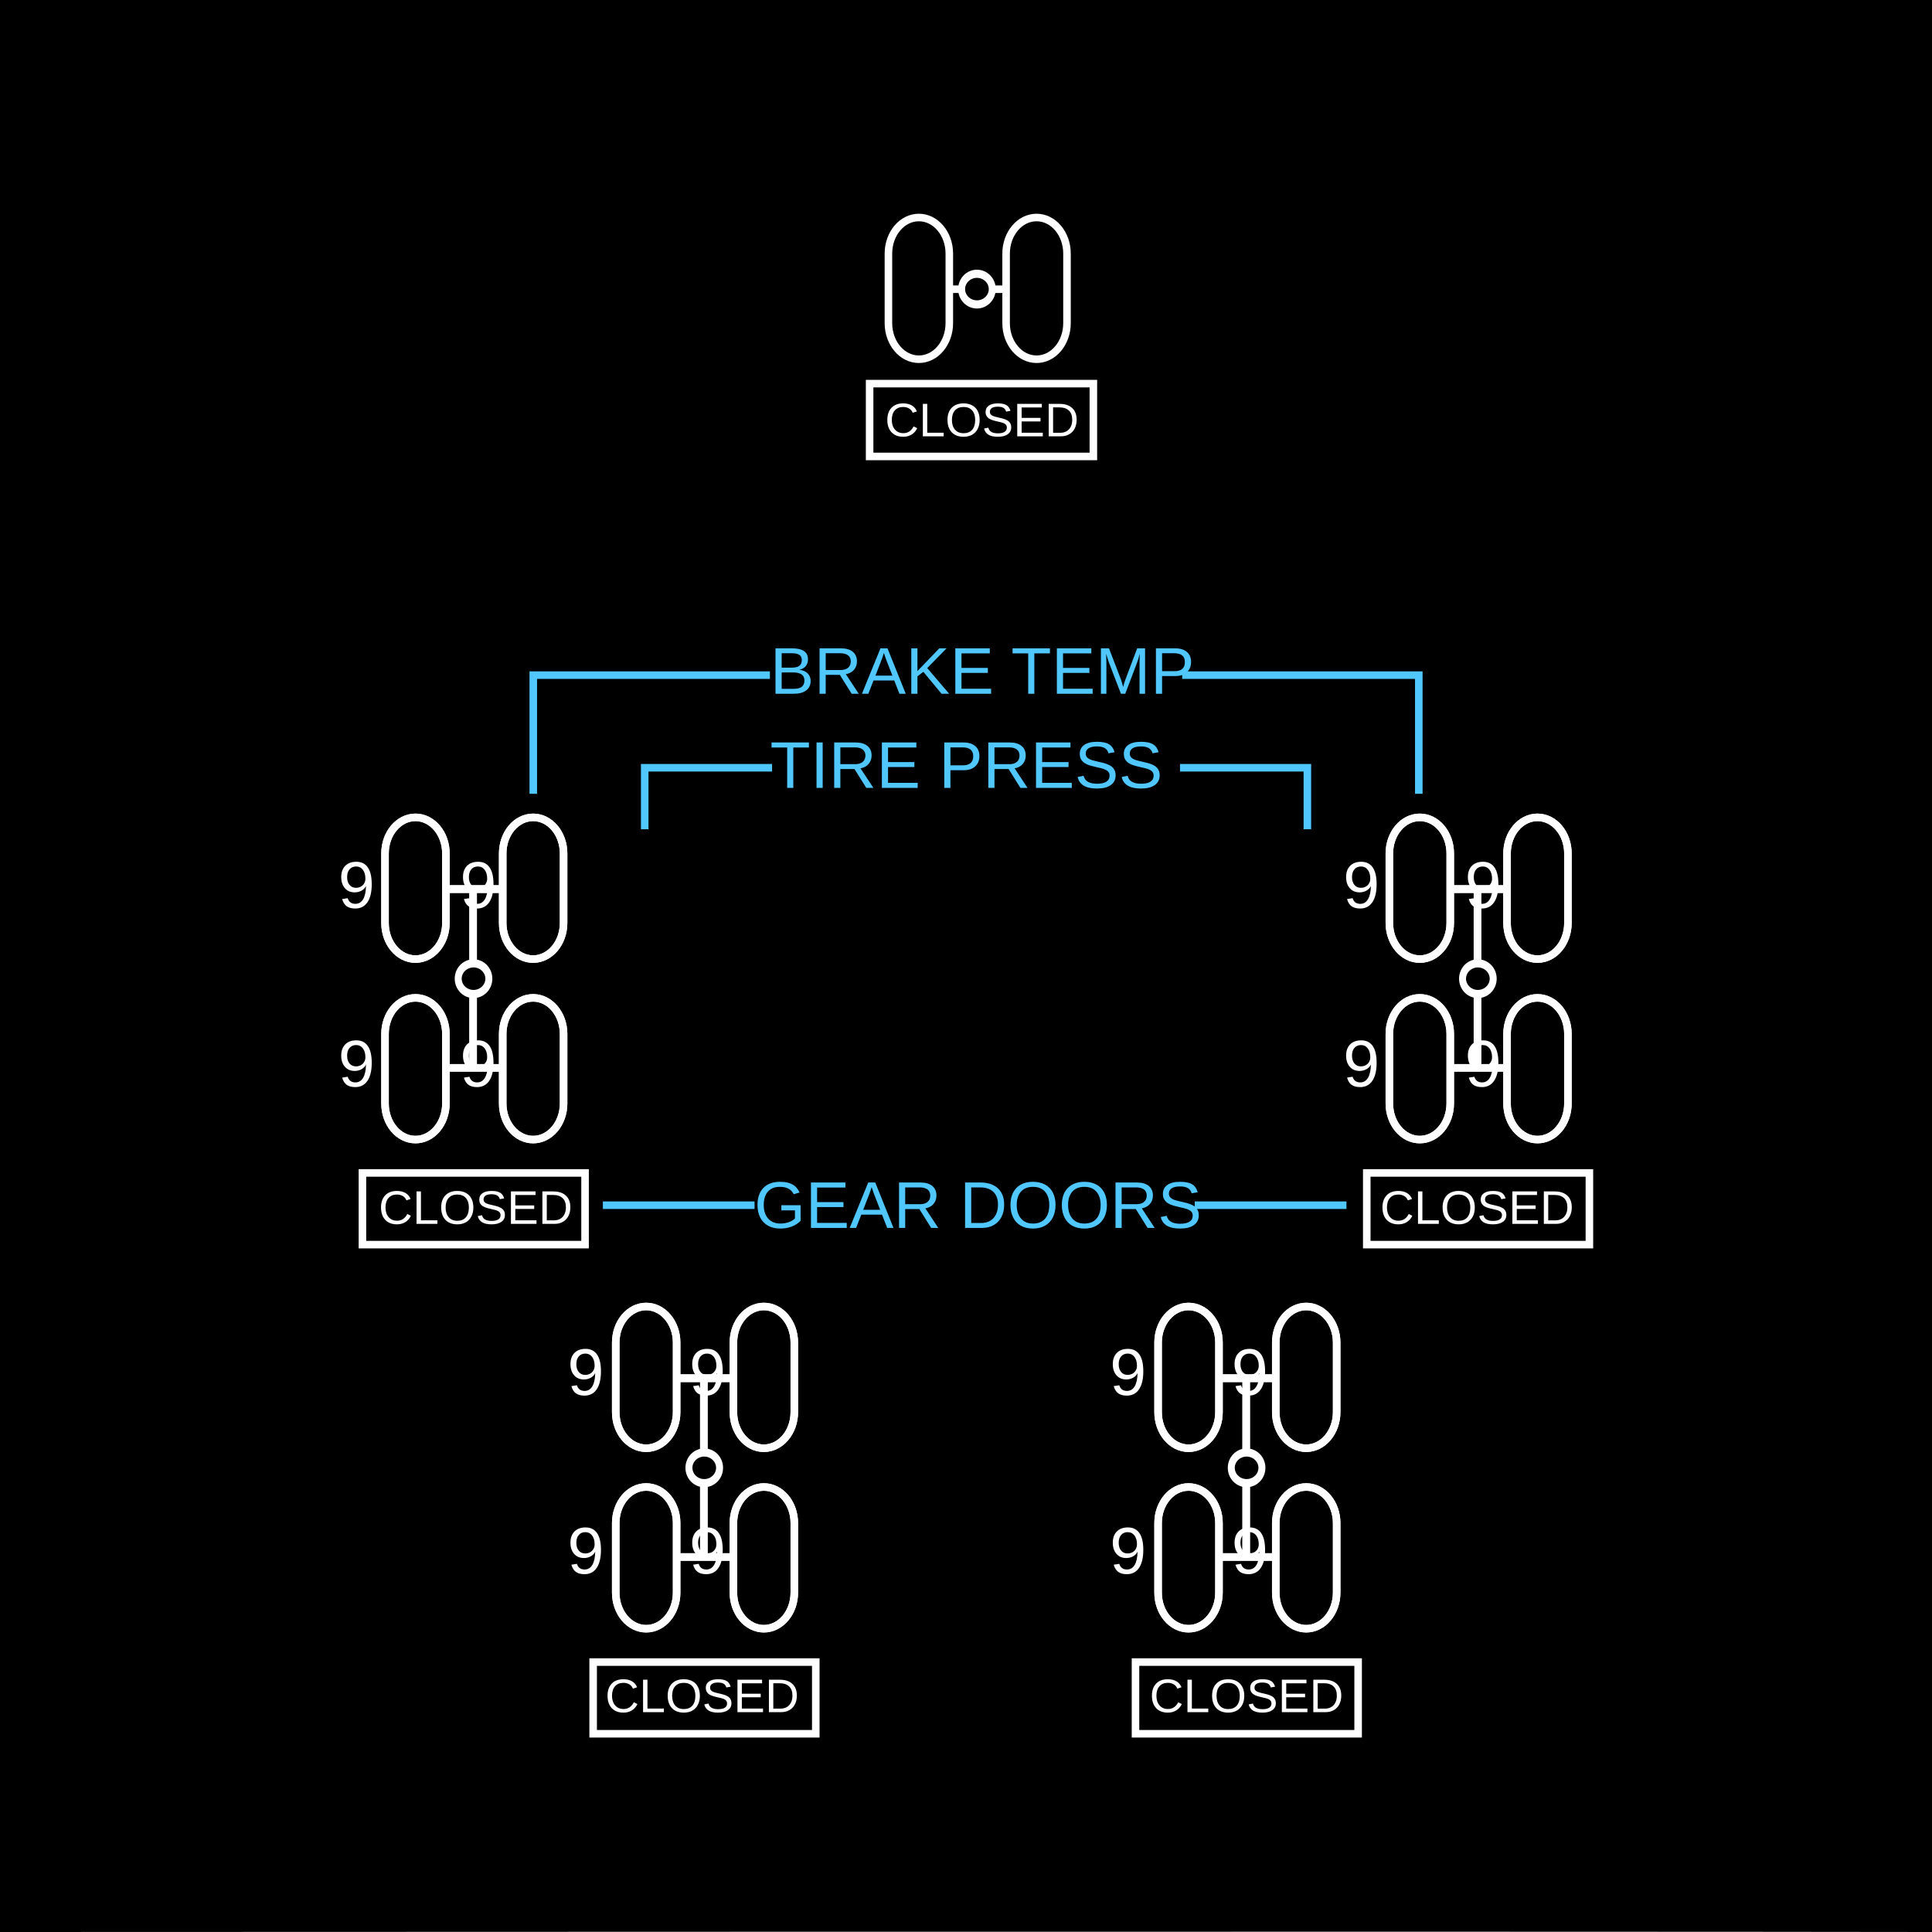
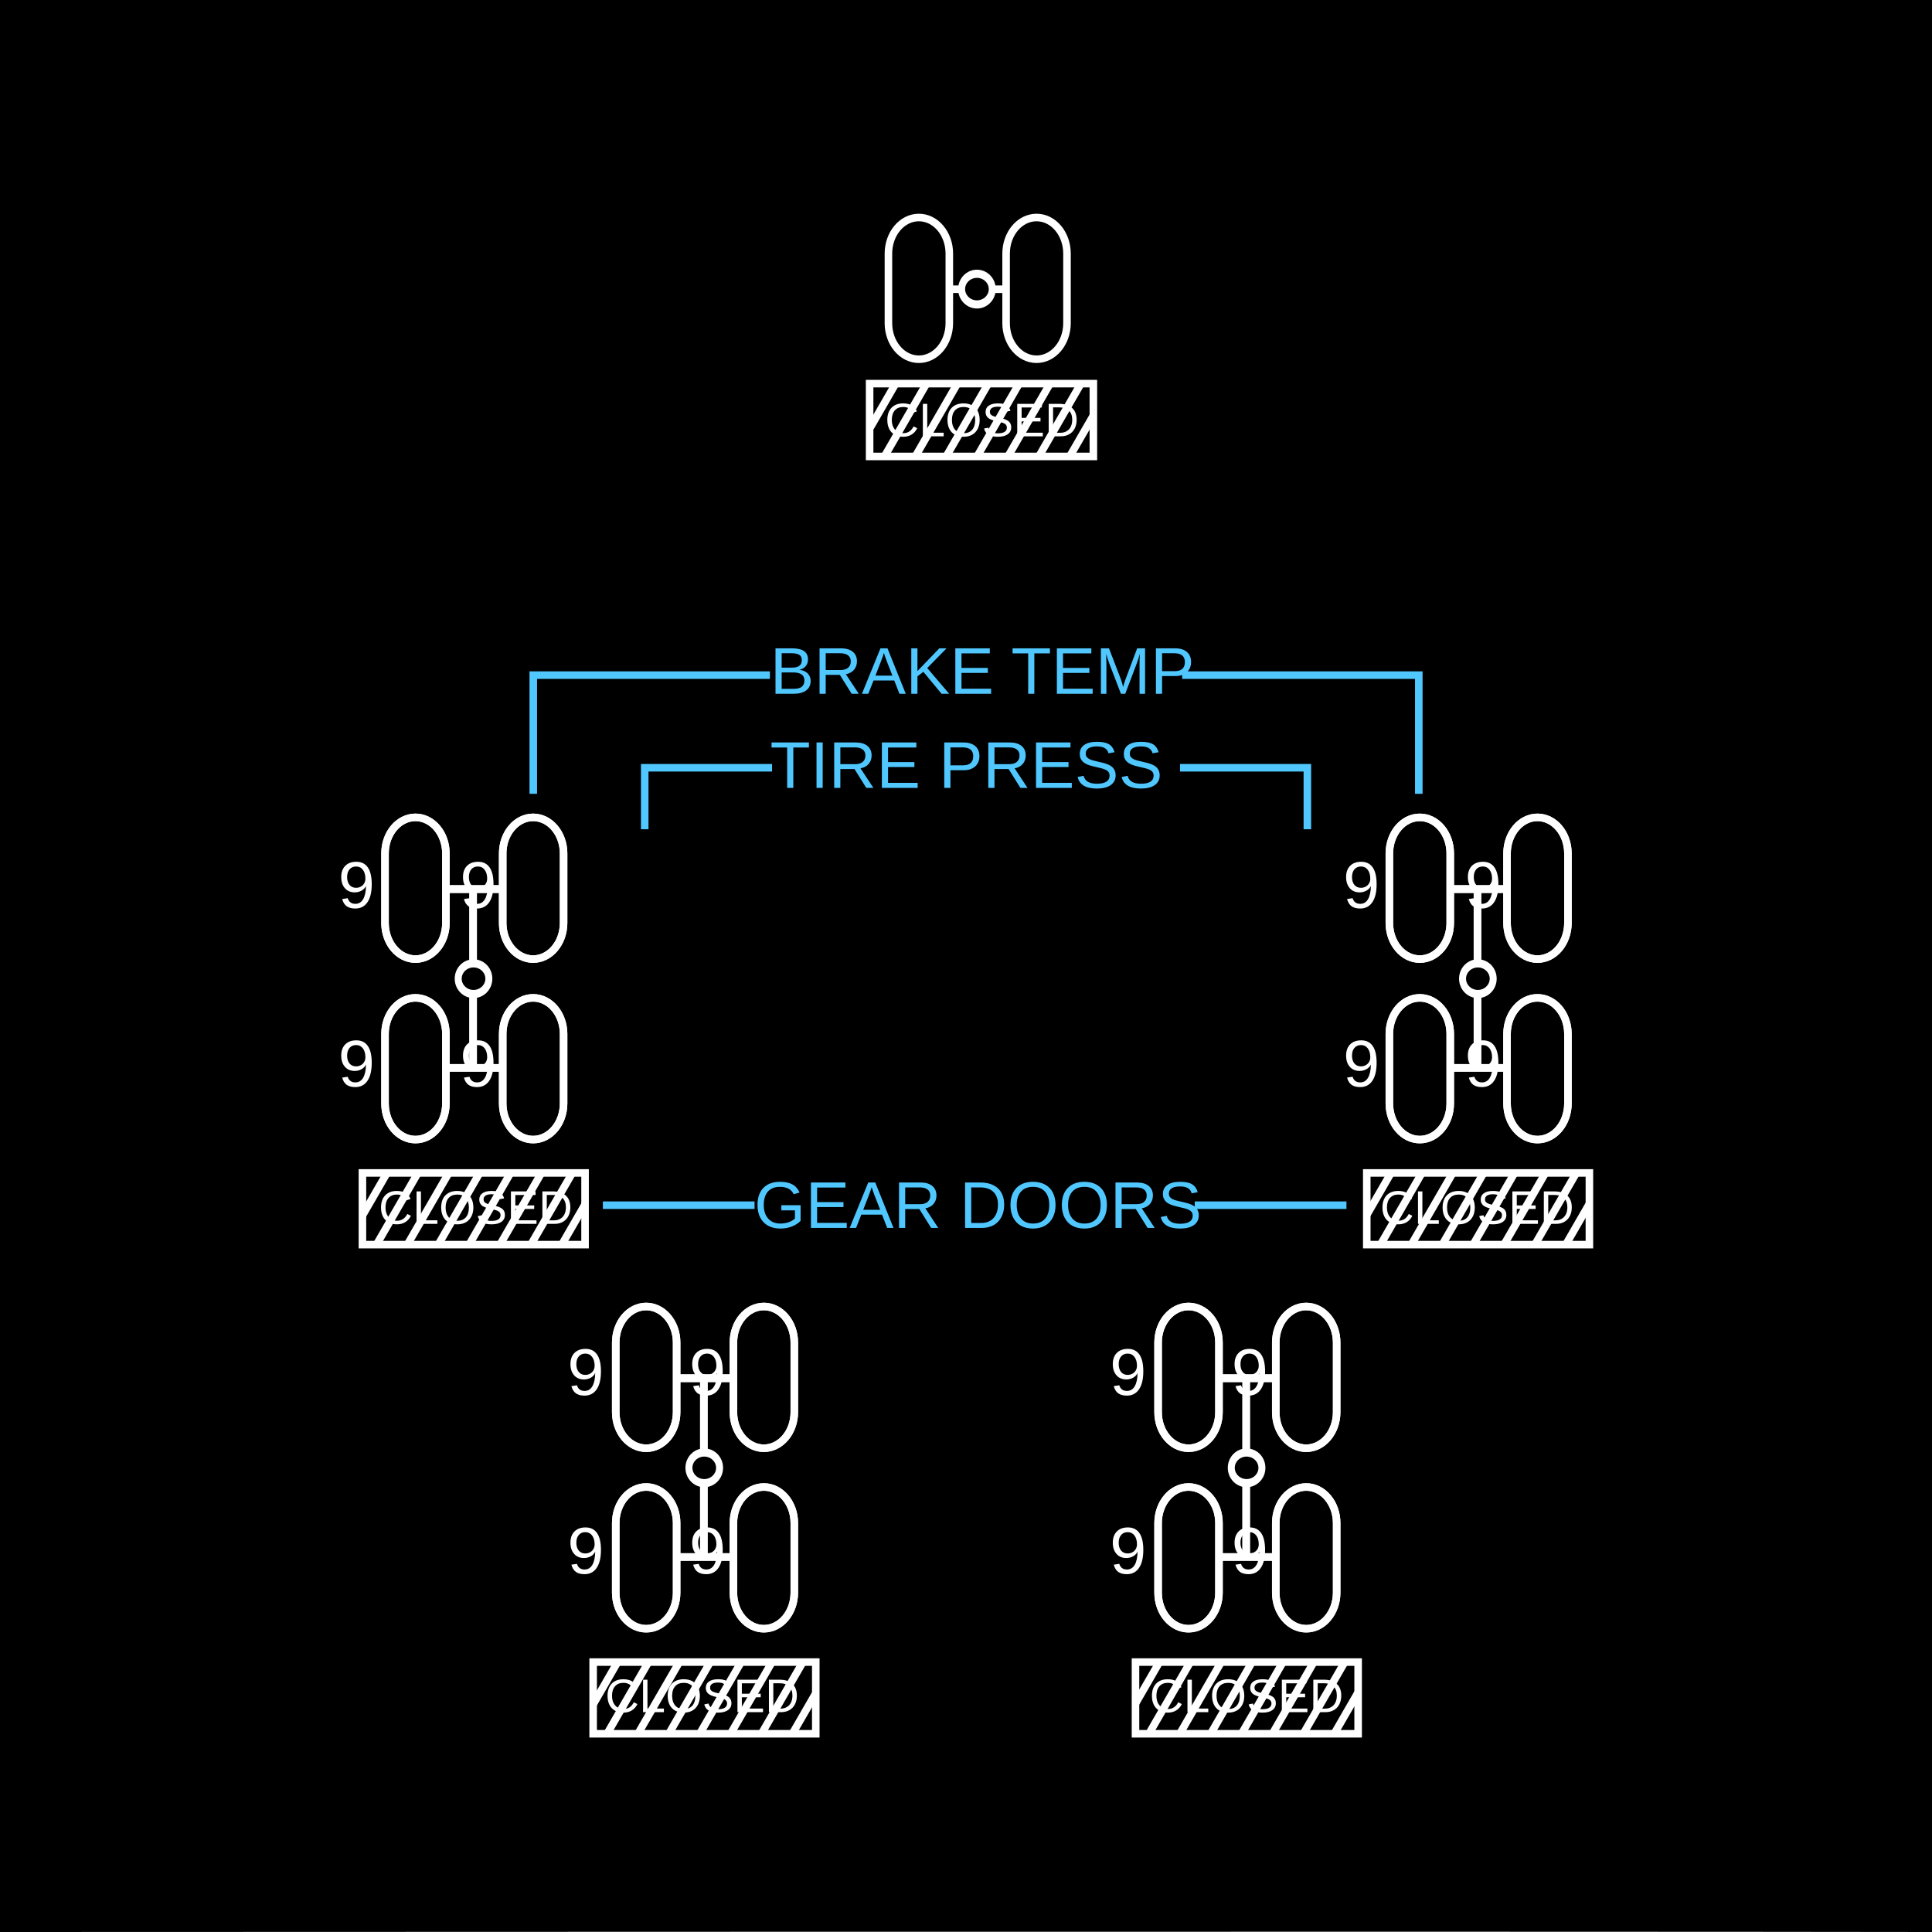
<svg xmlns="http://www.w3.org/2000/svg" xmlns:xlink="http://www.w3.org/1999/xlink" version="1.1" width="1024" height="1024" id="svg5180" xml:space="preserve">
-   <defs id="defs5184" />
+   <defs id="defs5184">
+     <clipPath id="clipPath3177">
+       <path d="m 109.44,459.54 194.4,0 0,-216 -194.4,0 0,216 z" id="path3179" />
+     </clipPath>
+     <clipPath id="clipPath3133">
+       <path d="m 44.64,520.2 324,0 0,-6.24 -324,0 0,6.24 z" id="path3135" />
+     </clipPath>
+     <clipPath id="clipPath3109">
+       <path d="m 44.64,36 324,0 0,-10.08 -324,0 0,10.08 z" id="path3111" />
+     </clipPath>
+     <clipPath id="clipPath3095">
+       <path d="m 44.64,36 324,0 0,-10.08 -324,0 0,10.08 z" id="path3097" />
+     </clipPath>
+     <clipPath id="clipPath3071">
+       <path d="m 44.64,561.24 324,0 0,-4.32 -324,0 0,4.32 z" id="path3073" />
+     </clipPath>
+     <clipPath id="clipPath3035">
+       <path d="m 44.64,594 324,0 0,-28.8 -324,0 0,28.8 z" id="path3037" />
+     </clipPath>
+     <clipPath id="clipPath3019">
+       <path d="m 44.64,594 324,0 0,-28.8 -324,0 0,28.8 z" id="path3021" />
+     </clipPath>
+   </defs>
  <g id="layer3" style="display:inline">
    <path d="m 0,0 0,1024 c 0,0 827.745,-0.37 1024,0 L 1024,0" id="bg" style="fill:#000000;fill-opacity:1;fill-rule:evenodd;stroke:none" />
  </g>
  <g id="layer1" style="display:inline">
    <text style="font-style:normal;font-variant:normal;font-weight:normal;font-stretch:normal;font-size:22px;line-height:0%;font-family:'Liberation Sans';-inkscape-font-specification:'Liberation Sans';text-align:end;letter-spacing:0px;word-spacing:0px;writing-mode:lr-tb;text-anchor:end;fill:#ffffff;fill-opacity:1;stroke:none" xml:space="preserve" id="gear1btms1" y="481.196" x="229.241">
      <tspan style="font-size:35px;text-align:end;text-anchor:end" id="tspan3042" y="481.196" x="229.241">9</tspan>
    </text>
    <text x="229.241" y="575.84" id="gear1btms3" xml:space="preserve" style="font-style:normal;font-variant:normal;font-weight:normal;font-stretch:normal;font-size:22px;line-height:0%;font-family:'Liberation Sans';-inkscape-font-specification:'Liberation Sans';text-align:end;letter-spacing:0px;word-spacing:0px;writing-mode:lr-tb;text-anchor:end;fill:#ffffff;fill-opacity:1;stroke:none">
      <tspan x="229.241" y="575.84" id="tspan3058" style="font-size:35px;text-align:end;text-anchor:end">9</tspan>
    </text>
    <text x="293.784" y="481.196" id="gear1btms2" xml:space="preserve" style="font-style:normal;font-variant:normal;font-weight:normal;font-stretch:normal;font-size:22px;line-height:0%;font-family:'Liberation Sans';-inkscape-font-specification:'Liberation Sans';text-align:end;letter-spacing:0px;word-spacing:0px;writing-mode:lr-tb;text-anchor:end;fill:#ffffff;fill-opacity:1;stroke:none">
      <tspan x="293.784" y="481.196" id="tspan3066" style="font-size:35px;text-align:end;text-anchor:end">9</tspan>
    </text>
    <text style="font-style:normal;font-variant:normal;font-weight:normal;font-stretch:normal;font-size:22px;line-height:0%;font-family:'Liberation Sans';-inkscape-font-specification:'Liberation Sans';text-align:end;letter-spacing:0px;word-spacing:0px;writing-mode:lr-tb;text-anchor:end;fill:#ffffff;fill-opacity:1;stroke:none" xml:space="preserve" id="gear1btms4" y="575.84" x="293.784">
      <tspan style="font-size:35px;text-align:end;text-anchor:end;fill:#ffffff;fill-opacity:1" id="tspan3070" y="575.84" x="293.784">9</tspan>
    </text>
    <text xml:space="preserve" style="font-style:normal;font-variant:normal;font-weight:normal;font-stretch:normal;line-height:0%;font-family:'Liberation Sans';-inkscape-font-specification:'Liberation Sans';text-align:start;letter-spacing:0px;word-spacing:0px;writing-mode:lr-tb;text-anchor:start;display:inline;fill:#50c8ff;fill-opacity:1;stroke:none" x="408.162" y="367.703" id="text3873">
      <tspan id="tspan3875" x="408.162" y="367.703" style="font-size:35px;line-height:1.25;fill:#50c8ff;fill-opacity:1">BRAKE TEMP</tspan>
    </text>
    <text id="text3898" y="417.602" x="408.162" style="font-style:normal;font-variant:normal;font-weight:normal;font-stretch:normal;line-height:0%;font-family:'Liberation Sans';-inkscape-font-specification:'Liberation Sans';text-align:start;letter-spacing:0px;word-spacing:0px;writing-mode:lr-tb;text-anchor:start;display:inline;fill:#50c8ff;fill-opacity:1;stroke:none" xml:space="preserve">
      <tspan style="font-size:35px;line-height:1.25;fill:#50c8ff;fill-opacity:1" y="417.602" x="408.162" id="tspan3900">TIRE PRESS</tspan>
    </text>
    <text xml:space="preserve" style="font-style:normal;font-variant:normal;font-weight:normal;font-stretch:normal;line-height:0%;font-family:'Liberation Sans';-inkscape-font-specification:'Liberation Sans';text-align:start;letter-spacing:0px;word-spacing:0px;writing-mode:lr-tb;text-anchor:start;display:inline;fill:#50c8ff;fill-opacity:1;stroke:none" x="399.724" y="650.822" id="text3902">
      <tspan id="tspan3904" x="399.724" y="650.822" style="font-size:35px;line-height:1.25;fill:#50c8ff;fill-opacity:1">GEAR DOORS</tspan>
    </text>
    <g id="g3956">
      <path style="fill:none;stroke:#ffffff;stroke-width:4;stroke-linecap:butt;stroke-linejoin:miter;stroke-miterlimit:4;stroke-opacity:1;stroke-dasharray:none" d="m 236.475,471.233 29.493,0" id="path3908" />
      <g id="g3914">
        <g id="g3947">
          <path id="path3906" d="m 236.475,471.233 29.493,0 m -15.201,39.208 0,-37.393" style="fill:none;stroke:#ffffff;stroke-width:4;stroke-linecap:butt;stroke-linejoin:miter;stroke-miterlimit:4;stroke-opacity:1;stroke-dasharray:none" />
          <rect style="fill:none;stroke:#ffffff;stroke-width:4;stroke-linecap:butt;stroke-linejoin:miter;stroke-miterlimit:4;stroke-opacity:1;stroke-dasharray:none;stroke-dashoffset:0;display:inline" id="rect3920" width="32.271" height="75.118" x="266.441" y="433.22" ry="19.119" />
          <use style="display:inline" x="0" y="0" xlink:href="#rect3920" id="use3922" transform="translate(-62.3727,0)" width="1024" height="1024" />
        </g>
        <use x="0" y="0" xlink:href="#g3947" id="use3978" width="1024" height="1024" />
      </g>
      <use height="1024" width="1024" transform="matrix(1,0,0,-1,0,1037.22)" id="use3952" xlink:href="#g3914" y="0" x="0" />
      <path transform="matrix(0.868147,0,0,1.01529,30.5003,-8.12593)" d="m 263.322,518.915 c 0,4.418 -4.189,8 -9.356,8 -5.167,0 -9.356,-3.582 -9.356,-8 0,-4.418 4.189,-8 9.356,-8 5.167,0 9.356,3.582 9.356,8 z" id="path3954" style="fill:none;stroke:#ffffff;stroke-width:4.261;stroke-linecap:butt;stroke-linejoin:miter;stroke-miterlimit:4;stroke-opacity:1;stroke-dasharray:none;stroke-dashoffset:0" />
      <rect style="fill:none;stroke:#ffffff;stroke-width:4;stroke-linecap:butt;stroke-linejoin:miter;stroke-miterlimit:4;stroke-opacity:1;stroke-dasharray:none;stroke-dashoffset:0" id="rect3976" width="117.999" height="37.999" x="192.094" y="621.68" ry="0" />
      <g id="g7222" />
    </g>
    <use x="0" y="0" xlink:href="#g3956" id="use3966" transform="translate(532.32,0)" width="1024" height="1024" />
    <use x="0" y="0" xlink:href="#use3966" id="use3968" transform="translate(-122.576,259.254)" width="1024" height="1024" />
    <use x="0" y="0" xlink:href="#use3968" id="use3970" transform="translate(-287.458,0)" width="1024" height="1024" />
    <path style="fill:none;stroke:#50c8ff;stroke-width:4;stroke-linecap:butt;stroke-linejoin:miter;stroke-miterlimit:4;stroke-opacity:1;stroke-dasharray:none" d="m 282.651,420.73 0,-62.896 125.41,0" id="path3972" />
    <path id="path3974" d="m 341.712,439.522 0,-32.598 67.5,0" style="fill:none;stroke:#50c8ff;stroke-width:4;stroke-linecap:butt;stroke-linejoin:miter;stroke-miterlimit:4;stroke-opacity:1;stroke-dasharray:none" />
    <path id="path3980" d="m 751.992,420.73 0,-62.896 -125.41,0" style="fill:none;stroke:#50c8ff;stroke-width:4;stroke-linecap:butt;stroke-linejoin:miter;stroke-miterlimit:4;stroke-opacity:1;stroke-dasharray:none" />
    <path style="fill:none;stroke:#50c8ff;stroke-width:4;stroke-linecap:butt;stroke-linejoin:miter;stroke-miterlimit:4;stroke-opacity:1;stroke-dasharray:none" d="m 692.931,439.522 0,-32.598 -67.5,0" id="path3982" />
    <path id="path3984" d="m 319.533,638.783 80.393,0" style="fill:none;stroke:#50c8ff;stroke-width:4;stroke-linecap:butt;stroke-linejoin:miter;stroke-miterlimit:4;stroke-opacity:1;stroke-dasharray:none" />
    <path style="fill:none;stroke:#50c8ff;stroke-width:4;stroke-linecap:butt;stroke-linejoin:miter;stroke-miterlimit:4;stroke-opacity:1;stroke-dasharray:none" d="m 633.249,638.783 80.393,0" id="path3986" />
    <text x="761.851" y="481.196" id="gear4btms1" xml:space="preserve" style="font-style:normal;font-variant:normal;font-weight:normal;font-stretch:normal;font-size:22px;line-height:0%;font-family:'Liberation Sans';-inkscape-font-specification:'Liberation Sans';text-align:end;letter-spacing:0px;word-spacing:0px;writing-mode:lr-tb;text-anchor:end;fill:#ffffff;fill-opacity:1;stroke:none">
      <tspan x="761.851" y="481.196" id="tspan7174" style="font-size:35px;text-align:end;text-anchor:end">9</tspan>
    </text>
    <text style="font-style:normal;font-variant:normal;font-weight:normal;font-stretch:normal;font-size:22px;line-height:0%;font-family:'Liberation Sans';-inkscape-font-specification:'Liberation Sans';text-align:end;letter-spacing:0px;word-spacing:0px;writing-mode:lr-tb;text-anchor:end;fill:#ffffff;fill-opacity:1;stroke:none" xml:space="preserve" id="gear4btms3" y="575.84" x="761.851">
      <tspan style="font-size:35px;text-align:end;text-anchor:end" id="tspan7178" y="575.84" x="761.851">9</tspan>
    </text>
    <text style="font-style:normal;font-variant:normal;font-weight:normal;font-stretch:normal;font-size:22px;line-height:0%;font-family:'Liberation Sans';-inkscape-font-specification:'Liberation Sans';text-align:end;letter-spacing:0px;word-spacing:0px;writing-mode:lr-tb;text-anchor:end;fill:#ffffff;fill-opacity:1;stroke:none" xml:space="preserve" id="gear4btms2" y="481.196" x="826.394">
      <tspan style="font-size:35px;text-align:end;text-anchor:end" id="tspan7182" y="481.196" x="826.394">9</tspan>
    </text>
    <text x="826.394" y="575.84" id="gear4btms4" xml:space="preserve" style="font-style:normal;font-variant:normal;font-weight:normal;font-stretch:normal;font-size:22px;line-height:0%;font-family:'Liberation Sans';-inkscape-font-specification:'Liberation Sans';text-align:end;letter-spacing:0px;word-spacing:0px;writing-mode:lr-tb;text-anchor:end;fill:#ffffff;fill-opacity:1;stroke:none">
      <tspan x="826.394" y="575.84" id="tspan7186" style="font-size:35px;text-align:end;text-anchor:end;fill:#ffffff;fill-opacity:1">9</tspan>
    </text>
    <text style="font-style:normal;font-variant:normal;font-weight:normal;font-stretch:normal;font-size:22px;line-height:0%;font-family:'Liberation Sans';-inkscape-font-specification:'Liberation Sans';text-align:end;letter-spacing:0px;word-spacing:0px;writing-mode:lr-tb;text-anchor:end;fill:#ffffff;fill-opacity:1;stroke:none" xml:space="preserve" id="gear3btms1" y="739.365" x="638.19">
      <tspan style="font-size:35px;text-align:end;text-anchor:end" id="tspan7190" y="739.365" x="638.19">9</tspan>
    </text>
    <text x="638.19" y="834.009" id="gear3btms3" xml:space="preserve" style="font-style:normal;font-variant:normal;font-weight:normal;font-stretch:normal;font-size:22px;line-height:0%;font-family:'Liberation Sans';-inkscape-font-specification:'Liberation Sans';text-align:end;letter-spacing:0px;word-spacing:0px;writing-mode:lr-tb;text-anchor:end;fill:#ffffff;fill-opacity:1;stroke:none">
      <tspan x="638.19" y="834.009" id="tspan7194" style="font-size:35px;text-align:end;text-anchor:end">9</tspan>
    </text>
    <text x="702.733" y="739.365" id="gear3btms2" xml:space="preserve" style="font-style:normal;font-variant:normal;font-weight:normal;font-stretch:normal;font-size:22px;line-height:0%;font-family:'Liberation Sans';-inkscape-font-specification:'Liberation Sans';text-align:end;letter-spacing:0px;word-spacing:0px;writing-mode:lr-tb;text-anchor:end;fill:#ffffff;fill-opacity:1;stroke:none">
      <tspan x="702.733" y="739.365" id="tspan7198" style="font-size:35px;text-align:end;text-anchor:end">9</tspan>
    </text>
    <text style="font-style:normal;font-variant:normal;font-weight:normal;font-stretch:normal;font-size:22px;line-height:0%;font-family:'Liberation Sans';-inkscape-font-specification:'Liberation Sans';text-align:end;letter-spacing:0px;word-spacing:0px;writing-mode:lr-tb;text-anchor:end;fill:#ffffff;fill-opacity:1;stroke:none" xml:space="preserve" id="gear3btms4" y="834.009" x="702.733">
      <tspan style="font-size:35px;text-align:end;text-anchor:end;fill:#ffffff;fill-opacity:1" id="tspan7202" y="834.009" x="702.733">9</tspan>
    </text>
    <text x="350.733" y="739.365" id="gear2btms1" xml:space="preserve" style="font-style:normal;font-variant:normal;font-weight:normal;font-stretch:normal;font-size:22px;line-height:0%;font-family:'Liberation Sans';-inkscape-font-specification:'Liberation Sans';text-align:end;letter-spacing:0px;word-spacing:0px;writing-mode:lr-tb;text-anchor:end;fill:#ffffff;fill-opacity:1;stroke:none">
      <tspan x="350.733" y="739.365" id="tspan7206" style="font-size:35px;text-align:end;text-anchor:end">9</tspan>
    </text>
    <text style="font-style:normal;font-variant:normal;font-weight:normal;font-stretch:normal;font-size:22px;line-height:0%;font-family:'Liberation Sans';-inkscape-font-specification:'Liberation Sans';text-align:end;letter-spacing:0px;word-spacing:0px;writing-mode:lr-tb;text-anchor:end;fill:#ffffff;fill-opacity:1;stroke:none" xml:space="preserve" id="gear2btms3" y="834.009" x="350.733">
      <tspan style="font-size:35px;text-align:end;text-anchor:end" id="tspan7210" y="834.009" x="350.733">9</tspan>
    </text>
    <text style="font-style:normal;font-variant:normal;font-weight:normal;font-stretch:normal;font-size:22px;line-height:0%;font-family:'Liberation Sans';-inkscape-font-specification:'Liberation Sans';text-align:end;letter-spacing:0px;word-spacing:0px;writing-mode:lr-tb;text-anchor:end;fill:#ffffff;fill-opacity:1;stroke:none" xml:space="preserve" id="gear2btms2" y="739.365" x="415.275">
      <tspan style="font-size:35px;text-align:end;text-anchor:end" id="tspan7214" y="739.365" x="415.275">9</tspan>
    </text>
    <text x="415.275" y="834.009" id="gear2btms4" xml:space="preserve" style="font-style:normal;font-variant:normal;font-weight:normal;font-stretch:normal;font-size:22px;line-height:0%;font-family:'Liberation Sans';-inkscape-font-specification:'Liberation Sans';text-align:end;letter-spacing:0px;word-spacing:0px;writing-mode:lr-tb;text-anchor:end;fill:#ffffff;fill-opacity:1;stroke:none">
      <tspan x="415.275" y="834.009" id="tspan7218" style="font-size:35px;text-align:end;text-anchor:end;fill:#ffffff;fill-opacity:1">9</tspan>
    </text>
    <g id="g7491" transform="translate(266.817,-317.938)">
      <path id="path7493" d="m 236.475,471.233 6.208,0 m 16.204,0 7.081,0" style="fill:none;stroke:#ffffff;stroke-width:4;stroke-linecap:butt;stroke-linejoin:miter;stroke-miterlimit:4;stroke-opacity:1;stroke-dasharray:none" />
      <g id="g7495">
        <g id="g7497">
          <rect ry="19.119" y="433.22" x="266.441" height="75.118" width="32.271" id="rect7501" style="fill:none;stroke:#ffffff;stroke-width:4;stroke-linecap:butt;stroke-linejoin:miter;stroke-miterlimit:4;stroke-opacity:1;stroke-dasharray:none;stroke-dashoffset:0;display:inline" />
          <use height="1024" width="1024" transform="translate(-62.3727,0)" id="use7503" xlink:href="#rect3920" y="0" x="0" style="display:inline" />
        </g>
      </g>
      <path style="fill:none;stroke:#ffffff;stroke-width:4.261;stroke-linecap:butt;stroke-linejoin:miter;stroke-miterlimit:4;stroke-opacity:1;stroke-dasharray:none;stroke-dashoffset:0" id="path7509" d="m 263.322,518.915 c 0,4.418 -4.189,8 -9.356,8 -5.167,0 -9.356,-3.582 -9.356,-8 0,-4.418 4.189,-8 9.356,-8 5.167,0 9.356,3.582 9.356,8 z" transform="matrix(0.868147,0,0,1.01529,30.5003,-55.6819)" />
      <g id="g7513" />
    </g>
    <text xml:space="preserve" style="font-style:normal;font-variant:normal;font-weight:normal;font-stretch:normal;line-height:0%;font-family:'Liberation Sans';-inkscape-font-specification:'Liberation Sans';text-align:start;letter-spacing:0px;word-spacing:0px;writing-mode:lr-tb;text-anchor:start;fill:#ffffff;fill-opacity:1;stroke:none" x="200.678" y="648.678" id="gear1closed">
      <tspan id="tspan5449" x="200.678" y="648.678" style="font-size:25px;line-height:1.25">CLOSED</tspan>
    </text>
    <text id="gear4closed" y="648.678" x="731.463" style="font-style:normal;font-variant:normal;font-weight:normal;font-stretch:normal;line-height:0%;font-family:'Liberation Sans';-inkscape-font-specification:'Liberation Sans';text-align:start;letter-spacing:0px;word-spacing:0px;writing-mode:lr-tb;text-anchor:start;fill:#ffffff;fill-opacity:1;stroke:none" xml:space="preserve">
      <tspan style="font-size:25px;line-height:1.25" y="648.678" x="731.463" id="tspan5453">CLOSED</tspan>
    </text>
    <text xml:space="preserve" style="font-style:normal;font-variant:normal;font-weight:normal;font-stretch:normal;line-height:0%;font-family:'Liberation Sans';-inkscape-font-specification:'Liberation Sans';text-align:start;letter-spacing:0px;word-spacing:0px;writing-mode:lr-tb;text-anchor:start;fill:#ffffff;fill-opacity:1;stroke:none" x="609.281" y="907.485" id="gear3closed">
      <tspan id="tspan5457" x="609.281" y="907.485" style="font-size:25px;line-height:1.25">CLOSED</tspan>
    </text>
    <text id="gear2closed" y="907.485" x="320.738" style="font-style:normal;font-variant:normal;font-weight:normal;font-stretch:normal;line-height:0%;font-family:'Liberation Sans';-inkscape-font-specification:'Liberation Sans';text-align:start;letter-spacing:0px;word-spacing:0px;writing-mode:lr-tb;text-anchor:start;fill:#ffffff;fill-opacity:1;stroke:none" xml:space="preserve">
      <tspan style="font-size:25px;line-height:1.25" y="907.485" x="320.738" id="tspan5461">CLOSED</tspan>
    </text>
    <text xml:space="preserve" style="font-style:normal;font-variant:normal;font-weight:normal;font-stretch:normal;line-height:0%;font-family:'Liberation Sans';-inkscape-font-specification:'Liberation Sans';text-align:start;letter-spacing:0px;word-spacing:0px;writing-mode:lr-tb;text-anchor:start;fill:#ffffff;fill-opacity:1;stroke:none" x="469.031" y="231.251" id="gear0closed">
      <tspan id="tspan5465" x="469.031" y="231.251" style="font-size:25px;line-height:1.25">CLOSED</tspan>
    </text>
    <rect style="fill:none;stroke:#ffffff;stroke-width:4;stroke-linecap:butt;stroke-linejoin:miter;stroke-miterlimit:4;stroke-opacity:1;stroke-dasharray:none;stroke-dashoffset:0" id="rect5469" width="118.595" height="38.595" x="460.913" y="203.33" />
+     <path id="gear1transit" style="fill:none;stroke:#ffffff;stroke-width:4;stroke-linecap:butt;stroke-linejoin:miter;stroke-dasharray:none;stroke-opacity:1" d="m 237.868,621.68 -21.939,37.999 m -10.796,-37.999 -13.04,22.586 m 78.509,-22.586 -21.939,37.999 m 61.444,-21.377 -12.342,21.377 m 5.571,-37.999 -21.939,37.999 m 5.571,-37.999 -21.939,37.999 m -10.796,-37.999 -21.939,37.999 m -10.796,-37.999 -21.939,37.999" />
+     <path id="gear2transit" style="fill:none;stroke:#ffffff;stroke-width:4;stroke-linecap:butt;stroke-linejoin:miter;stroke-dasharray:none;stroke-opacity:1" d="m 360.216,880.688 -21.939,37.999 m -10.796,-37.999 -13.04,22.586 m 78.509,-22.586 -21.939,37.999 m 61.444,-21.377 -12.342,21.377 m 5.571,-37.999 -21.939,37.999 m 5.571,-37.999 -21.939,37.999 m -10.796,-37.999 -21.939,37.999 m -10.796,-37.999 -21.939,37.999" />
+     <path id="gear3transit" style="fill:none;stroke:#ffffff;stroke-width:4;stroke-linecap:butt;stroke-linejoin:miter;stroke-dasharray:none;stroke-opacity:1" d="m 647.403,880.688 -21.939,37.999 m -10.796,-37.999 -13.04,22.586 m 78.509,-22.586 -21.939,37.999 m 61.444,-21.377 -12.342,21.377 m 5.571,-37.999 -21.939,37.999 m 5.571,-37.999 -21.939,37.999 m -10.796,-37.999 -21.939,37.999 m -10.796,-37.999 -21.939,37.999" />
+     <path id="gear4transit" style="fill:none;stroke:#ffffff;stroke-width:4;stroke-linecap:butt;stroke-linejoin:miter;stroke-dasharray:none;stroke-opacity:1" d="m 770.006,621.68 -21.939,37.999 m -10.796,-37.999 -13.04,22.586 m 78.509,-22.586 -21.939,37.999 m 61.444,-21.377 -12.342,21.377 m 5.571,-37.999 -21.939,37.999 m 5.571,-37.999 -21.939,37.999 m -10.796,-37.999 -21.939,37.999 m -10.796,-37.999 -21.939,37.999" />
+     <path id="gear0transit" style="fill:none;stroke:#ffffff;stroke-width:4;stroke-linecap:butt;stroke-linejoin:miter;stroke-dasharray:none;stroke-opacity:1" d="m 507.087,203.926 -21.939,37.999 m -10.796,-37.999 -13.04,22.586 m 78.509,-22.586 -21.939,37.999 m 61.444,-21.377 -12.342,21.377 m 5.571,-37.999 -21.939,37.999 m 5.571,-37.999 -21.939,37.999 m -10.796,-37.999 -21.939,37.999 m -10.796,-37.999 -21.939,37.999" />
  </g>
</svg>
